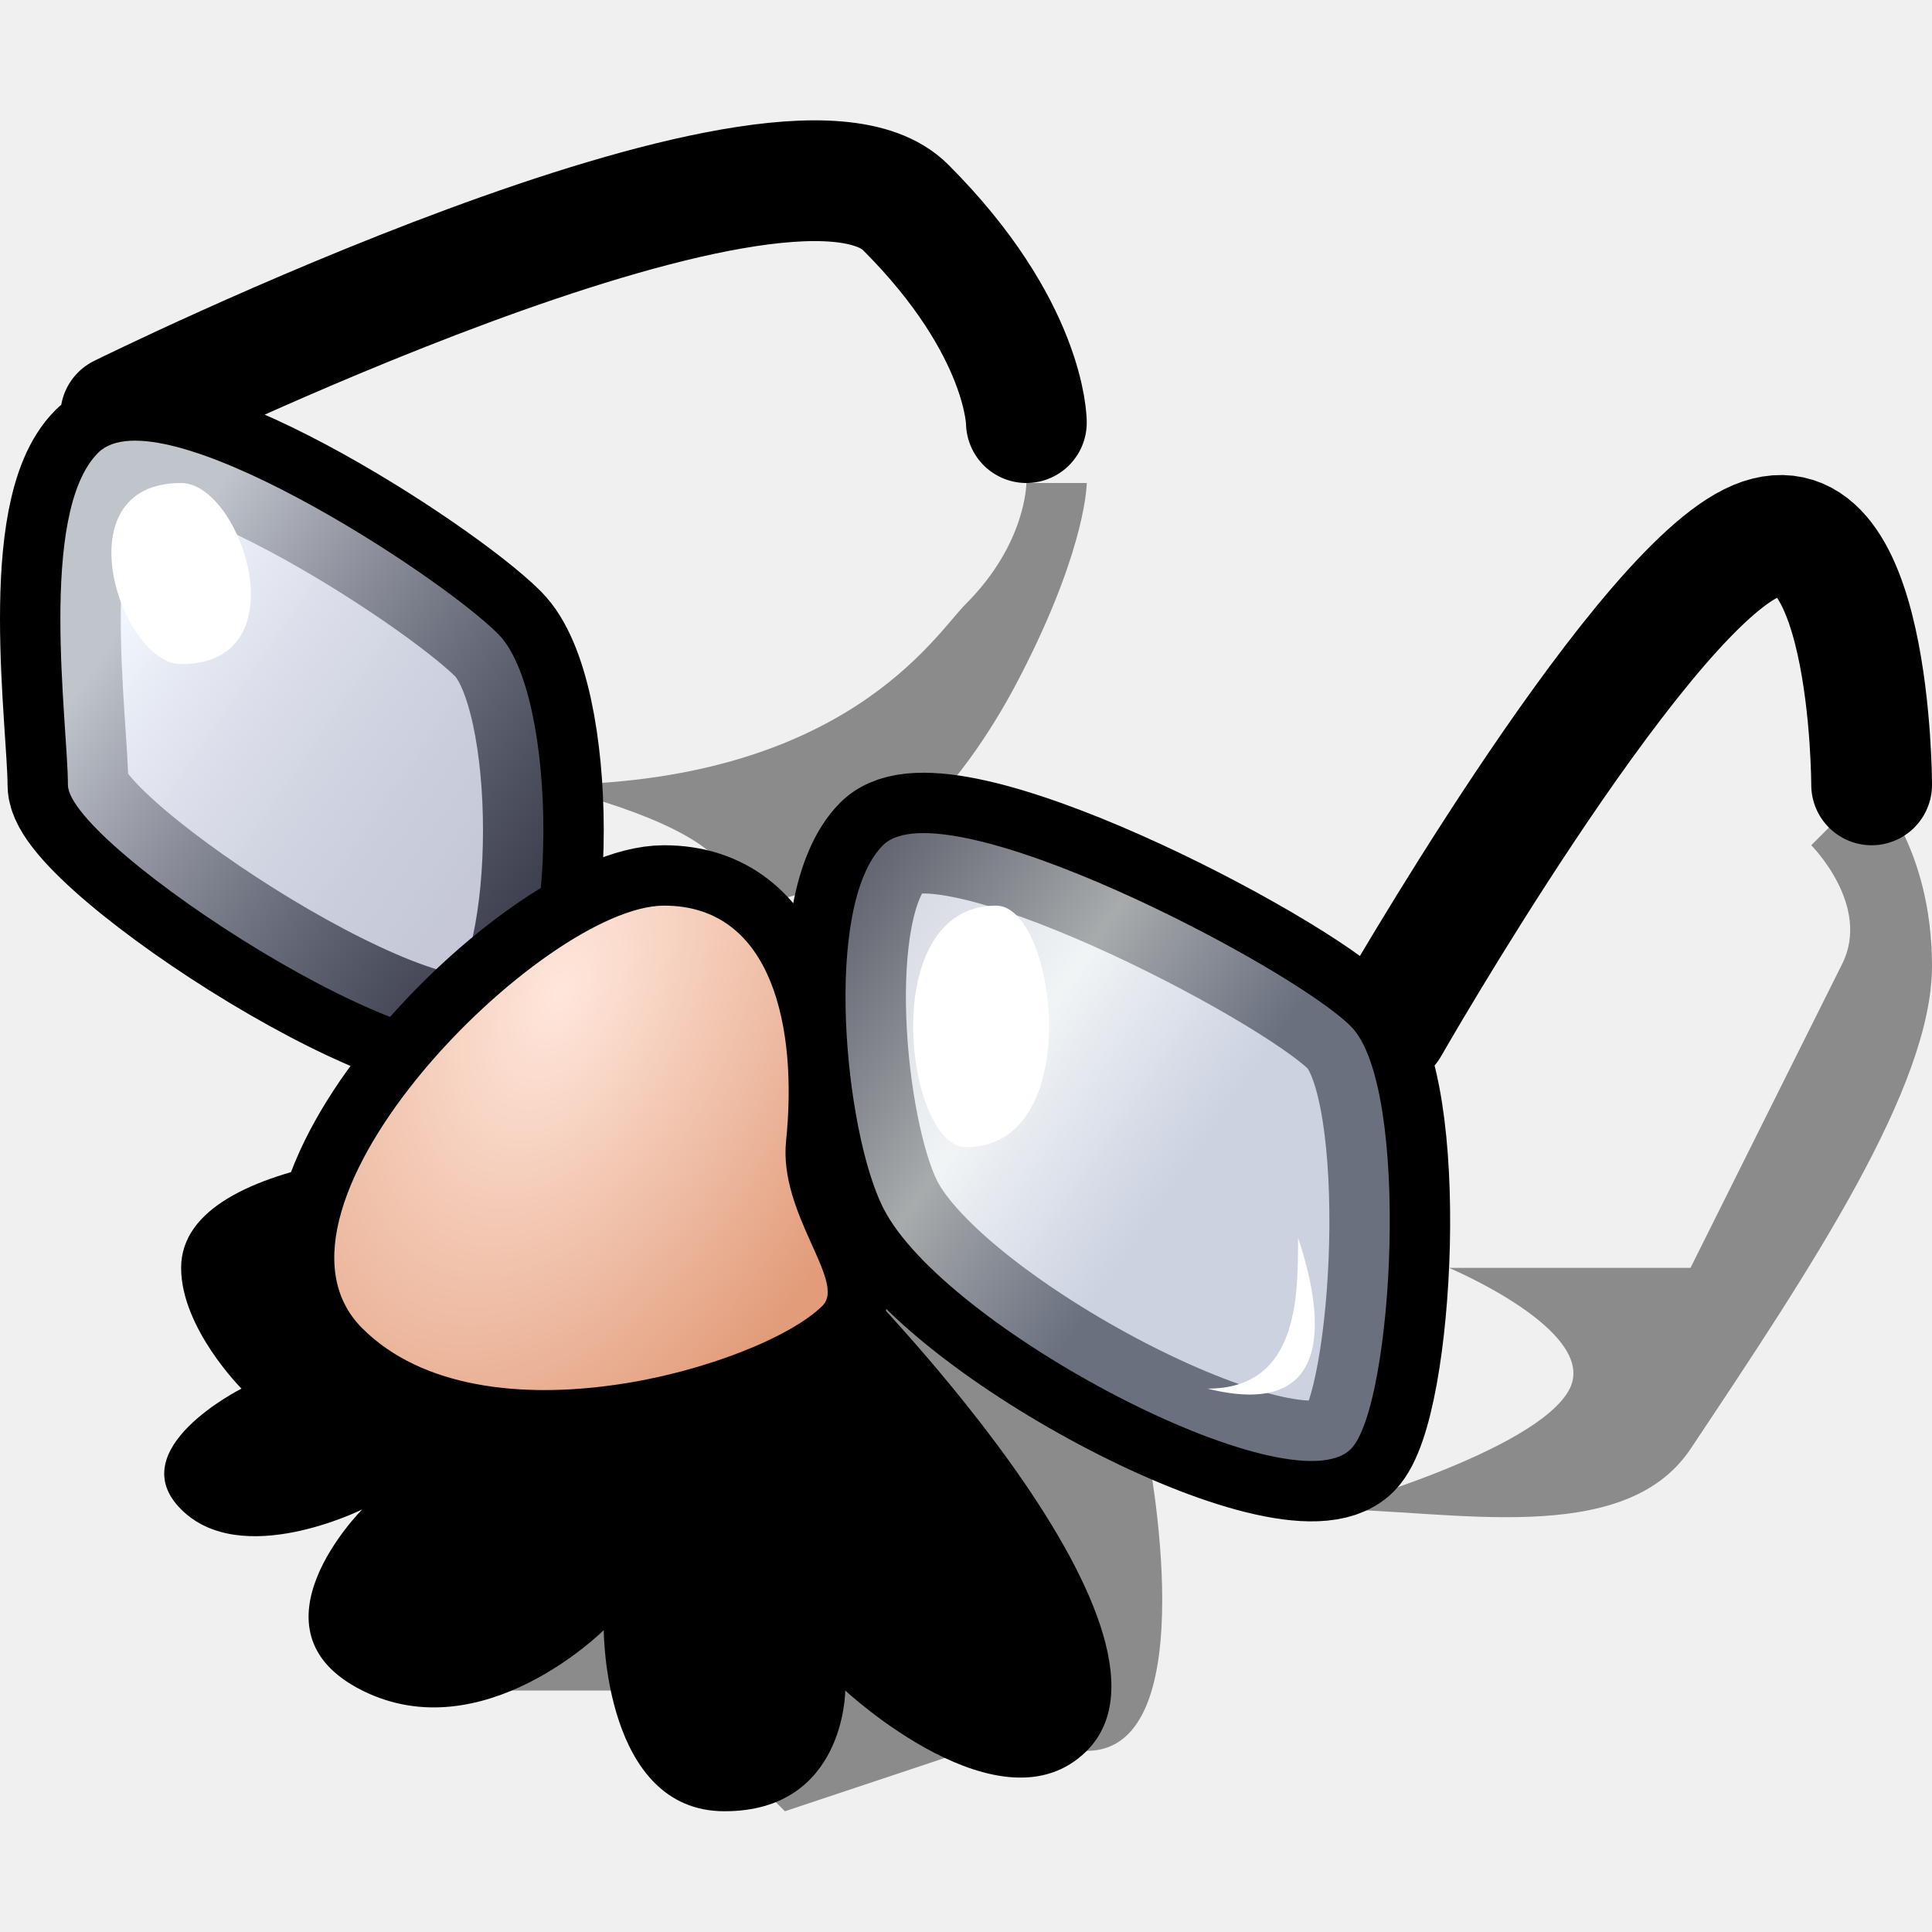
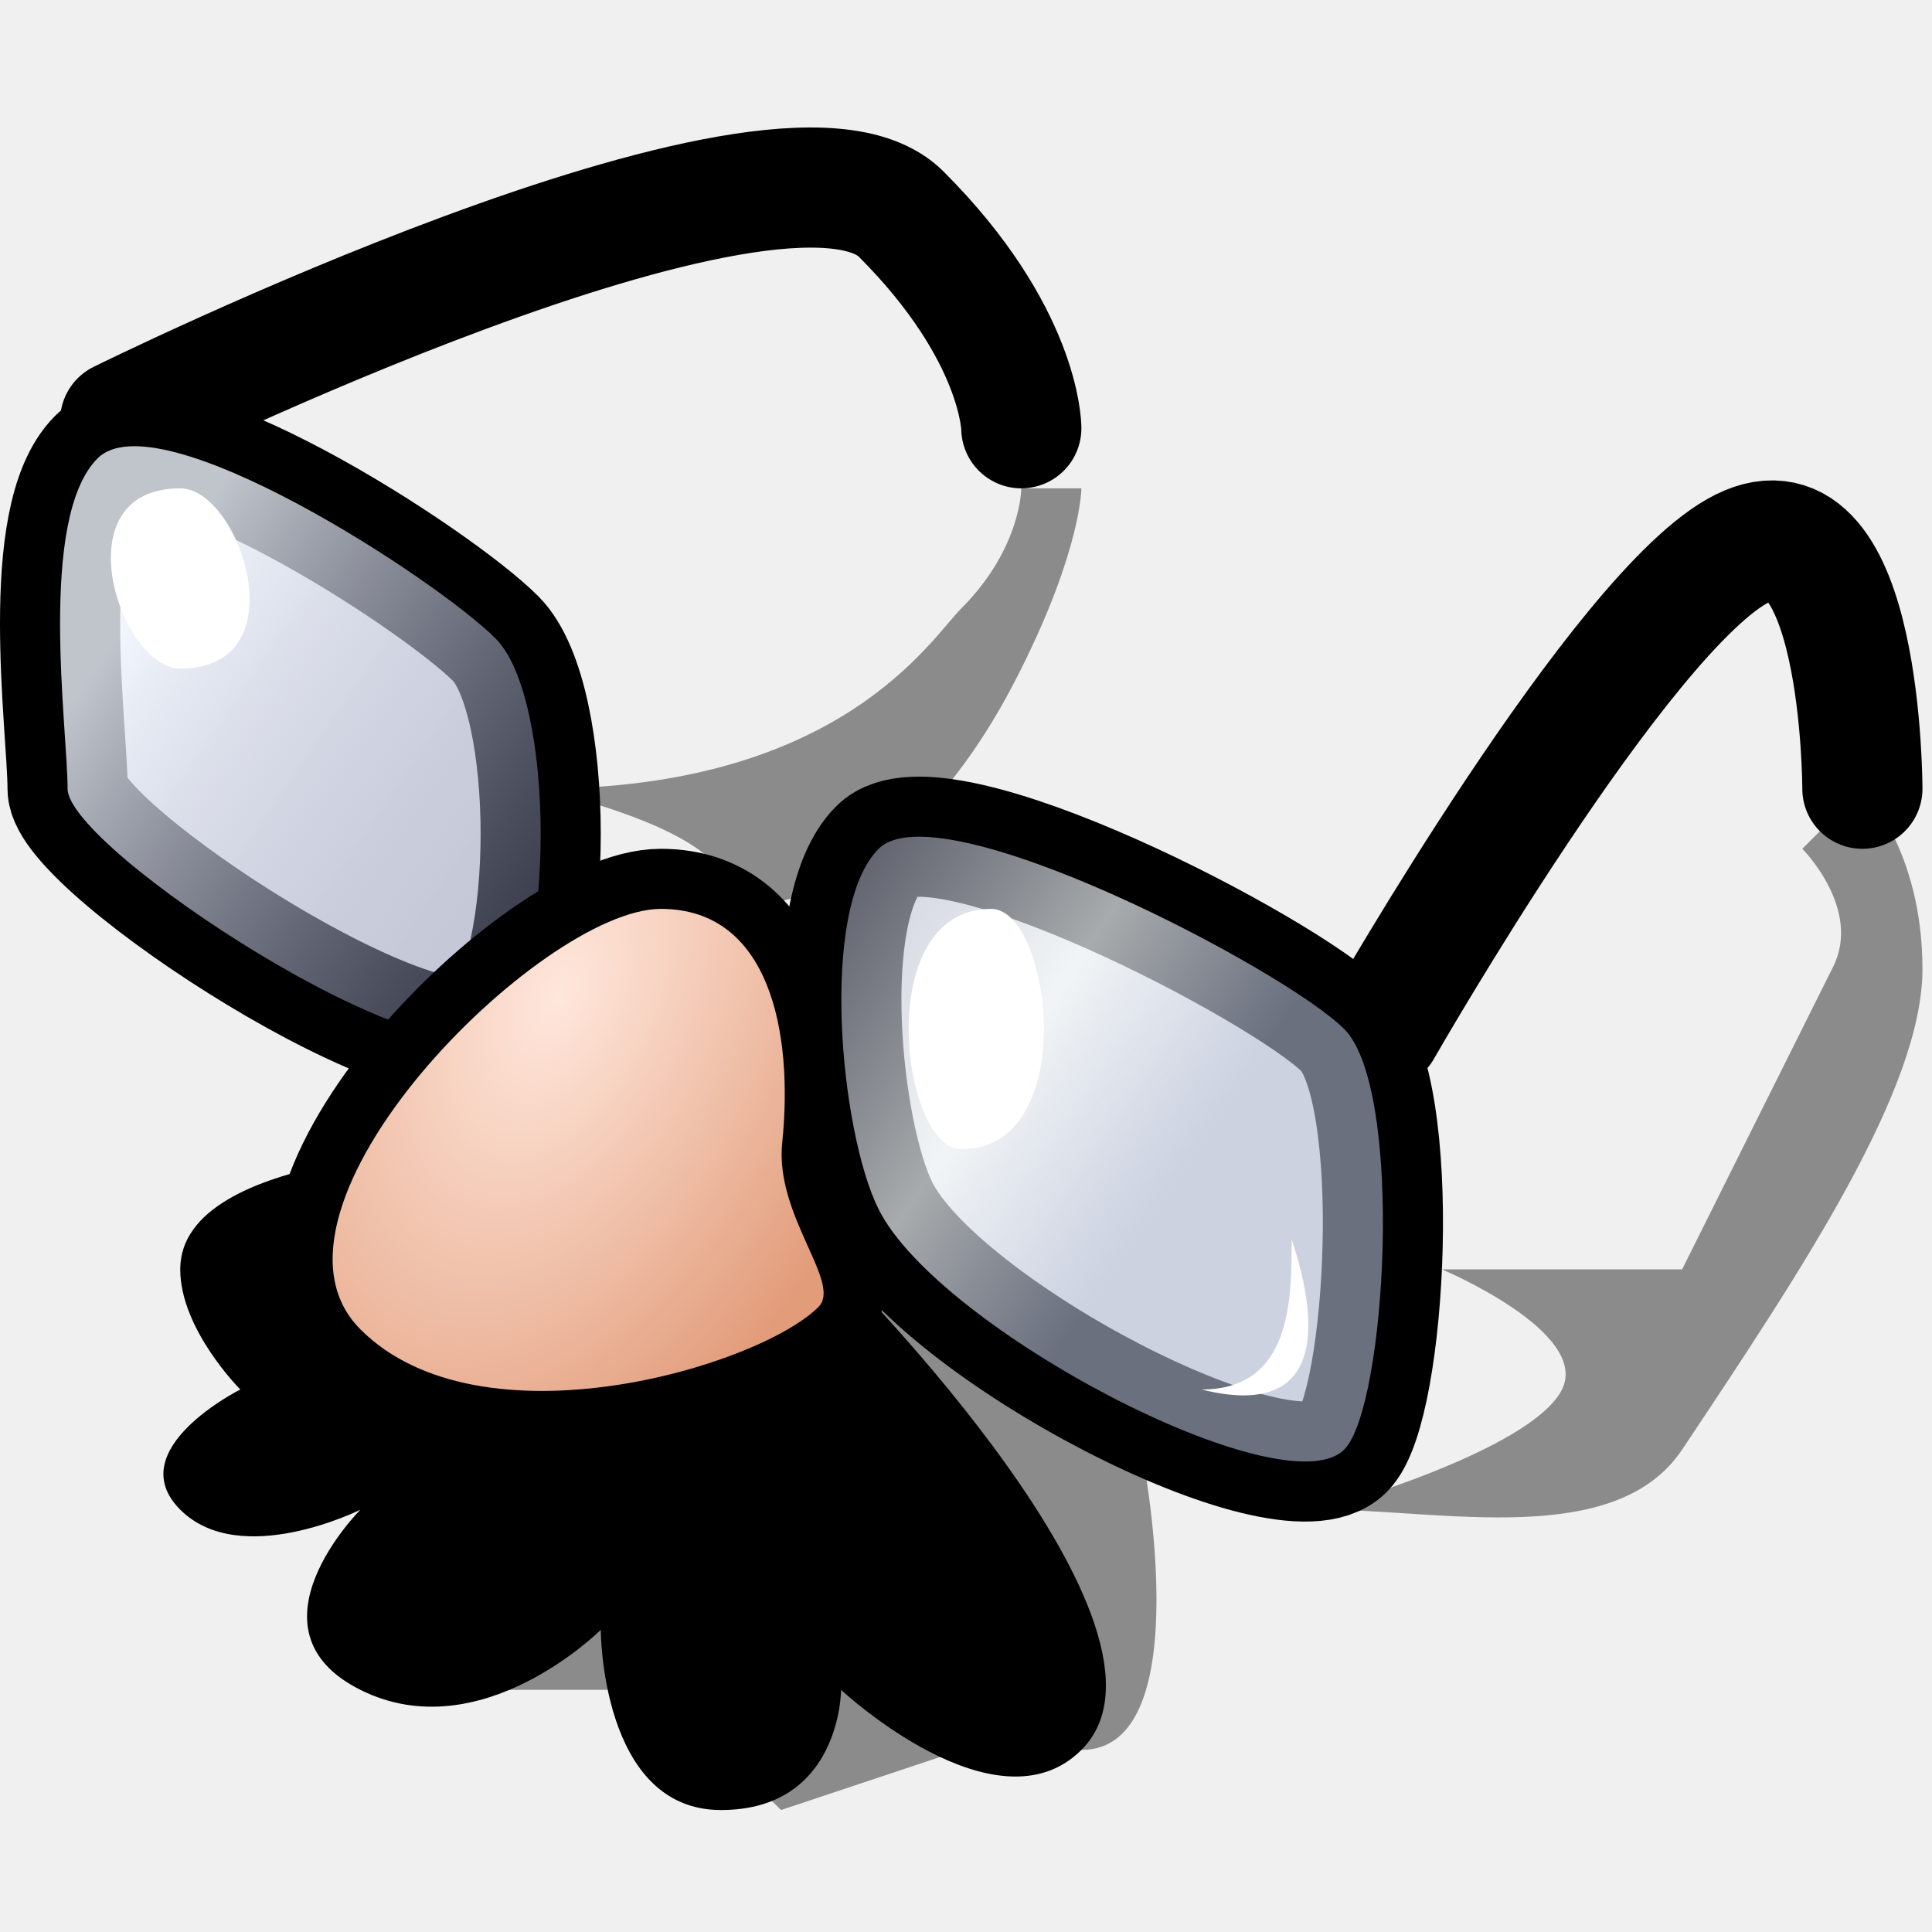
- <svg xmlns="http://www.w3.org/2000/svg" version="1.1" width="64" height="64" color-interpolation="linearRGB">
-   <g>
-     <path style="fill:#010101; fill-opacity:0.42" d="M44 50C48 50 53.78 51.32 56 48C60 42 64 36 64 32C64 28 62 26 62 26L60 28C60 28 62 30 61.02 31.94C59.27 35.44 56 42 56 42H48C48 42 52.95 44.08 52 46C50.95 48.08 44 50 44 50z            M18 26C28 26 30.99 21 32 20C34 18 34 16 34 16H36C36 16 36 18 34 22C33.26 23.47 30 30 24 30C24 30 26 28 18 26z            M16 56H22L26 60L32 58H36C40 58 38 48 38 48L26 40L16 56z" />
-     <path style="fill:none; stroke:#000000; stroke-width:4; stroke-linecap:round" d="M3.25 15C1.25 17 2.25 24 2.25 26C2.25 28 14.5 36 16.5 34C18.5 32 18.5 23 16.5 21C14.5 19 5.25 13 3.25 15z            M29.25 28C27.25 30 27.98 37.47 29.25 40C31.25 44 42.75 50 44.75 48C46.16 46.58 46.75 36 44.75 34C42.75 32 31.25 26 29.25 28z            M4 13.75C4 13.75 26 2.87 30 6.87C34 10.87 34 14 34 14            M46 34C46 34 54 20 58 18C62 16 62 26 62 26" />
+ <svg xmlns="http://www.w3.org/2000/svg" version="1.1" width="28" height="28" color-interpolation="linearRGB" id="svg32">
+   <defs id="defs36" />
+   <g id="g30" transform="matrix(0.4353401,0,0,0.4353401,0,0.1119848)">
+     <path style="fill:#010101;fill-opacity:0.42" d="m 44,50 c 4,0 9.78,1.32 12,-2 4,-6 8,-12 8,-16 0,-4 -2,-6 -2,-6 l -2,2 c 0,0 2,2 1.02,3.94 C 59.27,35.44 56,42 56,42 h -8 c 0,0 4.95,2.08 4,4 -1.05,2.08 -8,4 -8,4 z M 18,26 c 10,0 12.99,-5 14,-6 2,-2 2,-4 2,-4 h 2 c 0,0 0,2 -2,6 -0.74,1.47 -4,8 -10,8 0,0 2,-2 -6,-4 z m -2,30 h 6 l 4,4 6,-2 h 4 c 4,0 2,-10 2,-10 L 26,40 Z" id="path2" />
+     <path style="fill:none;stroke:#000000;stroke-width:4;stroke-linecap:round" d="m 3.25,15 c -2,2 -1,9 -1,11 0,2 12.25,10 14.25,8 2,-2 2,-11 0,-13 -2,-2 -11.25,-8 -13.25,-6 z m 26,13 c -2,2 -1.27,9.47 0,12 2,4 13.5,10 15.5,8 1.41,-1.42 2,-12 0,-14 -2,-2 -13.5,-8 -15.5,-6 z M 4,13.75 c 0,0 22,-10.88 26,-6.88 4,4 4,7.13 4,7.13 m 12,20 c 0,0 8,-14 12,-16 4,-2 4,8 4,8" id="path4" />
    <linearGradient id="gradient0" gradientUnits="userSpaceOnUse" x1="58.77" y1="-62.74" x2="92.97" y2="-39.23">
-       <stop offset="0.053" stop-color="#f1f6ff" stop-opacity="0.796" />
-       <stop offset="0.485" stop-color="#8288ac" stop-opacity="0.404" />
-       <stop offset="0.835" stop-color="#f2f7f9" stop-opacity="0.694" />
-       <stop offset="1" stop-color="#b4bdd7" stop-opacity="0.592" />
+       <stop offset="0.053" stop-color="#f1f6ff" stop-opacity="0.796" id="stop6" />
+       <stop offset="0.485" stop-color="#8288ac" stop-opacity="0.404" id="stop8" />
+       <stop offset="0.835" stop-color="#f2f7f9" stop-opacity="0.694" id="stop10" />
+       <stop offset="1" stop-color="#b4bdd7" stop-opacity="0.592" id="stop12" />
    </linearGradient>
-     <path style="fill:url(#gradient0)" d="M3.25 15C1.25 17 2.25 24 2.25 26C2.25 28 14.5 36 16.5 34C18.5 32 18.5 23 16.5 21C14.5 19 5.25 13 3.25 15z            M29.25 28C27.25 30 27.98 37.47 29.25 40C31.25 44 42.75 50 44.75 48C46.16 46.58 46.75 36 44.75 34C42.75 32 31.25 26 29.25 28z" />
-     <path style="fill:#000000" d="M16 38C16 38 6 38 6 42C6 44 8 46 8 46C8 46 4 48 6 50C8 52 12 50 12 50C12 50 8 54 12 56C16 58 20 54 20 54C20 54 20 60 24 60C28 60 28 56 28 56C28 56 33.17 60.82 36 58C40 54 28 42 28 42L16 38z" />
-     <path style="fill:none; stroke:#000000; stroke-width:4" d="M22 30C18 30 8 40 12 44C16 48 25.25 45.25 27.25 43.25C28.04 42.45 25.79 40.21 26.04 37.79C26.42 34.1 25.62 30 22 30z" />
+     <path style="fill:url(#gradient0)" d="m 3.25,15 c -2,2 -1,9 -1,11 0,2 12.25,10 14.25,8 2,-2 2,-11 0,-13 -2,-2 -11.25,-8 -13.25,-6 z m 26,13 c -2,2 -1.27,9.47 0,12 2,4 13.5,10 15.5,8 1.41,-1.42 2,-12 0,-14 -2,-2 -13.5,-8 -15.5,-6 z" id="path15" />
+     <path style="fill:#000000" d="m 16,38 c 0,0 -10,0 -10,4 0,2 2,4 2,4 0,0 -4,2 -2,4 2,2 6,0 6,0 0,0 -4,4 0,6 4,2 8,-2 8,-2 0,0 0,6 4,6 4,0 4,-4 4,-4 0,0 5.17,4.82 8,2 4,-4 -8,-16 -8,-16 z" id="path17" />
+     <path style="fill:none;stroke:#000000;stroke-width:4" d="m 22,30 c -4,0 -14,10 -10,14 4,4 13.25,1.25 15.25,-0.75 0.79,-0.8 -1.46,-3.04 -1.21,-5.46 C 26.42,34.1 25.62,30 22,30 Z" id="path19" />
    <radialGradient id="gradient1" gradientUnits="userSpaceOnUse" cx="0" cy="0" r="64" gradientTransform="matrix(0.1681,0.0764,-0.1293,0.2844,18.5683,32.8679)">
-       <stop offset="0" stop-color="#ffe7dc" />
-       <stop offset="1" stop-color="#e29c7a" />
+       <stop offset="0" stop-color="#ffe7dc" id="stop21" />
+       <stop offset="1" stop-color="#e29c7a" id="stop23" />
    </radialGradient>
-     <path style="fill:url(#gradient1)" d="M22 30C18 30 8 40 12 44C16 48 25.25 45.25 27.25 43.25C28.04 42.45 25.79 40.21 26.04 37.79C26.42 34.1 25.62 30 22 30z" />
-     <path style="fill:#ffffff" d="M6 16C2 16 4 22 6 22C10 22 8 16 6 16z            M33 30C29 30 30 38 32 38C36 38 35 30 33 30z            M43 41C43 43 43 46 40 46C44 47 44 44 43 41z" />
+     <path style="fill:url(#gradient1)" d="m 22,30 c -4,0 -14,10 -10,14 4,4 13.25,1.25 15.25,-0.75 0.79,-0.8 -1.46,-3.04 -1.21,-5.46 C 26.42,34.1 25.62,30 22,30 Z" id="path26" />
+     <path style="fill:#ffffff" d="m 6,16 c -4,0 -2,6 0,6 4,0 2,-6 0,-6 z m 27,14 c -4,0 -3,8 -1,8 4,0 3,-8 1,-8 z m 10,11 c 0,2 0,5 -3,5 4,1 4,-2 3,-5 z" id="path28" />
  </g>
</svg>
